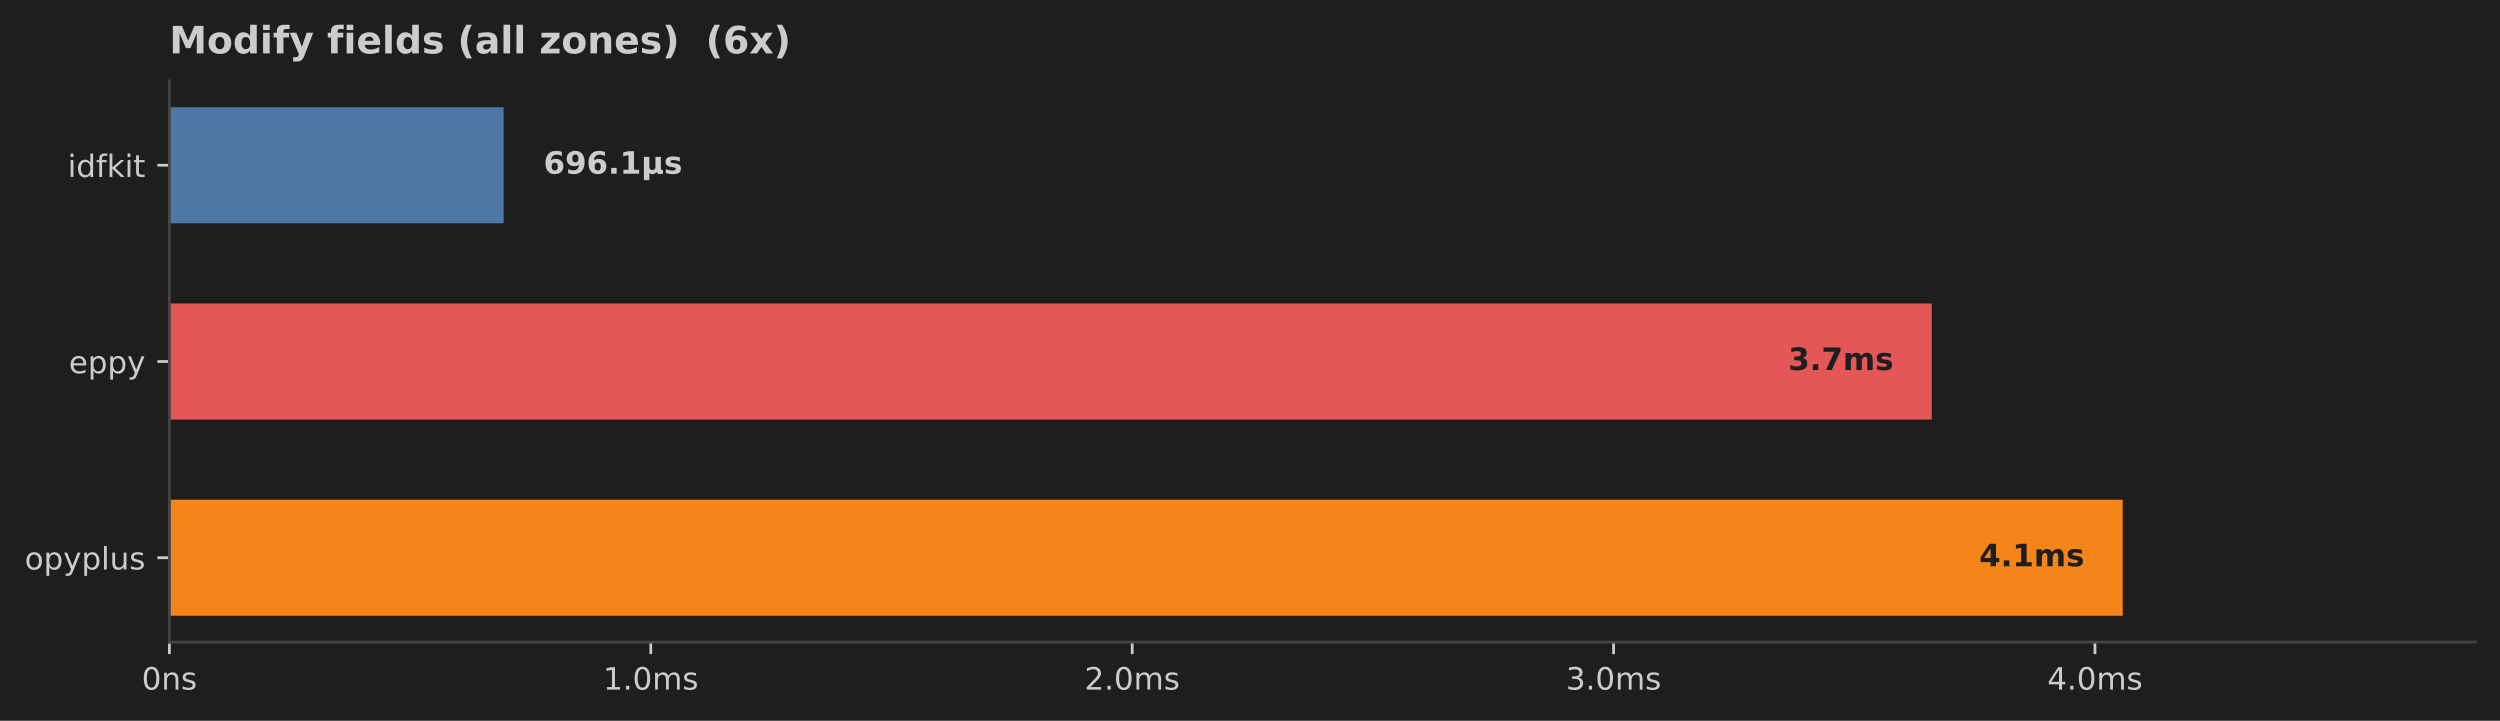
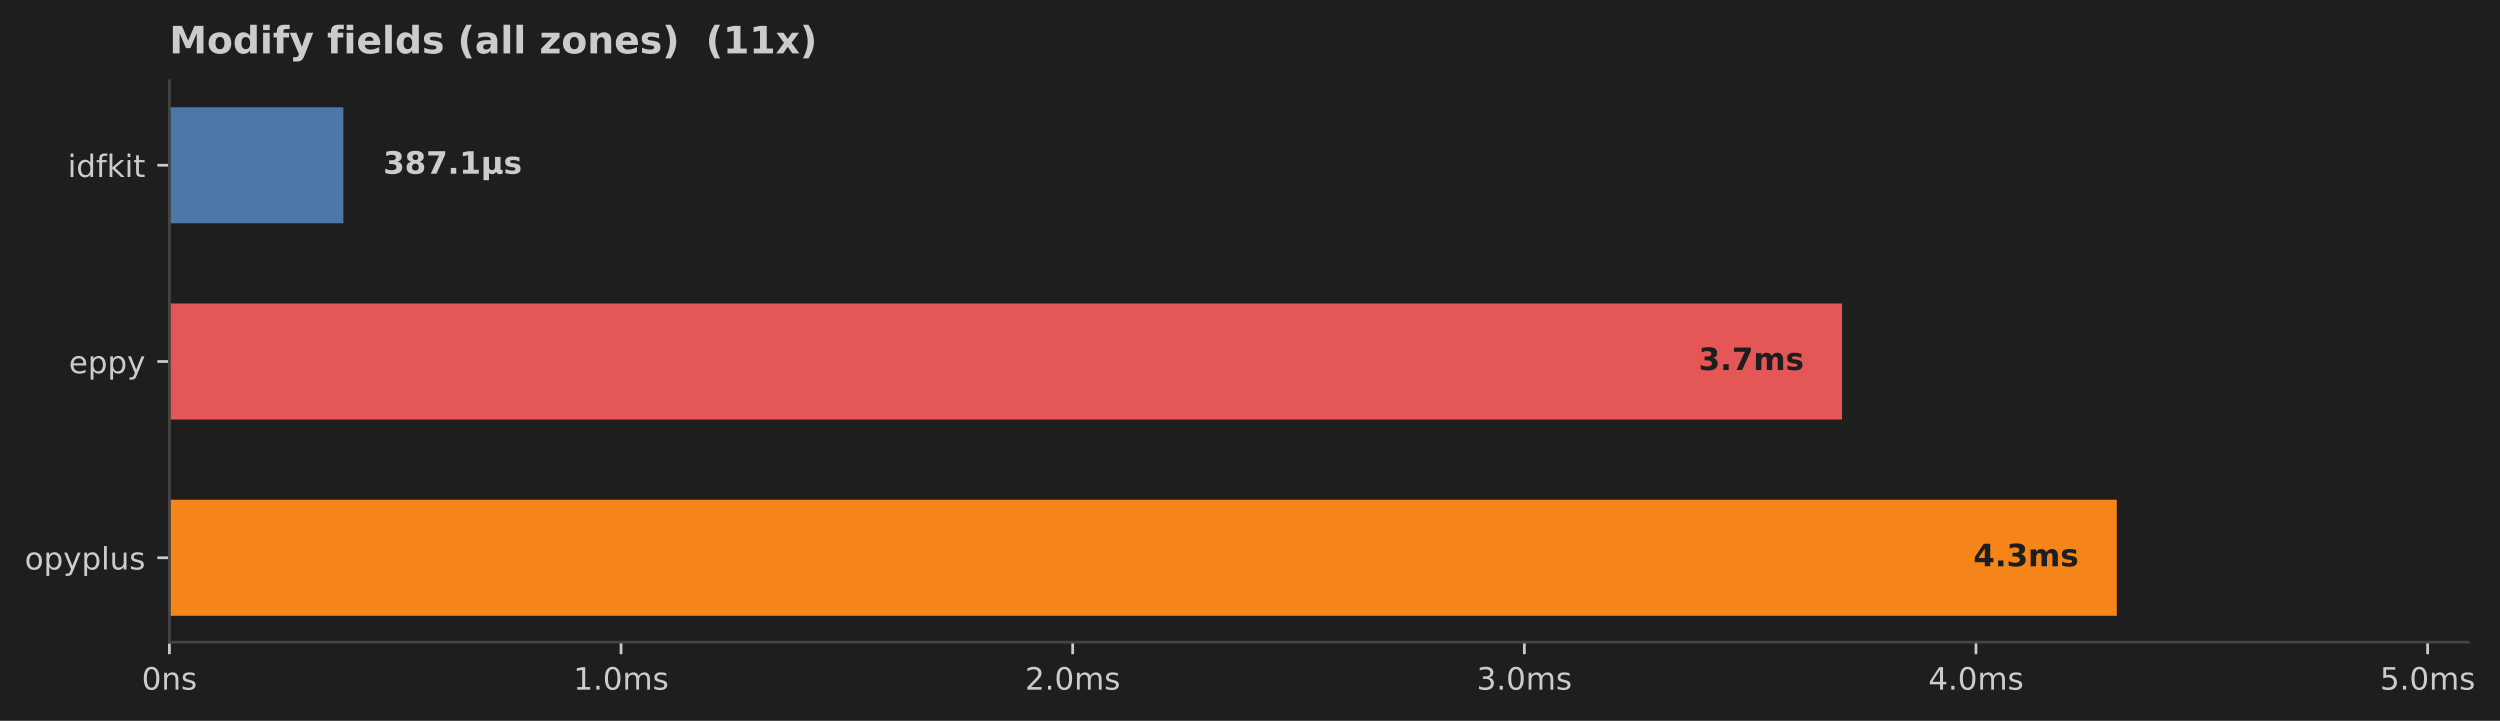
- <svg xmlns="http://www.w3.org/2000/svg" xmlns:xlink="http://www.w3.org/1999/xlink" width="728.4pt" height="210pt" viewBox="0 0 728.4 210" version="1.1">
+ <svg xmlns="http://www.w3.org/2000/svg" xmlns:xlink="http://www.w3.org/1999/xlink" width="728.365pt" height="210pt" viewBox="0 0 728.365 210" version="1.1">
  <defs>
    <style type="text/css">*{stroke-linejoin: round; stroke-linecap: butt}</style>
  </defs>
  <g id="figure_1">
    <g id="patch_1">
-       <path d="M 0 210 L 728.4 210 L 728.4 -0 L 0 -0 z " style="fill: #1e1e1e" />
+       <path d="M 0 210 L 728.365 210 L 728.365 -0 L 0 -0 z " style="fill: #1e1e1e" />
    </g>
    <g id="axes_1">
      <g id="patch_2">
-         <path d="M 49.353 187.089 L 721.2 187.089 L 721.2 23.558 L 49.353 23.558 z " style="fill: #1e1e1e" />
+         <path d="M 49.353 187.089 L 719.135 187.089 L 719.135 23.558 L 49.353 23.558 z " style="fill: #1e1e1e" />
      </g>
      <g id="patch_3">
-         <path d="M 49.353 30.992 L 146.984 30.992 L 146.984 65.299 L 49.353 65.299 z " clip-path="url(#pbf45b57bb0)" style="fill: #4c78a8; stroke: #1e1e1e; stroke-width: 0.5; stroke-linejoin: miter" />
+         <path d="M 49.353 30.992 L 100.288 30.992 L 100.288 65.299 L 49.353 65.299 z " clip-path="url(#p8f63fd88d7)" style="fill: #4c78a8; stroke: #1e1e1e; stroke-width: 0.5; stroke-linejoin: miter" />
      </g>
      <g id="patch_4">
-         <path d="M 49.353 88.17 L 563.087 88.17 L 563.087 122.477 L 49.353 122.477 z " clip-path="url(#pbf45b57bb0)" style="fill: #e45756; stroke: #1e1e1e; stroke-width: 0.5; stroke-linejoin: miter" />
+         <path d="M 49.353 88.17 L 536.927 88.17 L 536.927 122.477 L 49.353 122.477 z " clip-path="url(#p8f63fd88d7)" style="fill: #e45756; stroke: #1e1e1e; stroke-width: 0.5; stroke-linejoin: miter" />
      </g>
      <g id="patch_5">
-         <path d="M 49.353 145.349 L 618.715 145.349 L 618.715 179.656 L 49.353 179.656 z " clip-path="url(#pbf45b57bb0)" style="fill: #f58518; stroke: #1e1e1e; stroke-width: 0.5; stroke-linejoin: miter" />
+         <path d="M 49.353 145.349 L 616.965 145.349 L 616.965 179.656 L 49.353 179.656 z " clip-path="url(#p8f63fd88d7)" style="fill: #f58518; stroke: #1e1e1e; stroke-width: 0.5; stroke-linejoin: miter" />
      </g>
      <g id="matplotlib.axis_1">
        <g id="xtick_1">
          <g id="line2d_1">
            <defs>
-               <path id="m8ef21b5811" d="M 0 0 L 0 3.5 " style="stroke: #cccccc; stroke-width: 0.8" />
+               <path id="mb6bcd107f6" d="M 0 0 L 0 3.5 " style="stroke: #cccccc; stroke-width: 0.8" />
            </defs>
            <g>
-               <use xlink:href="#m8ef21b5811" x="49.353" y="187.089" style="fill: #cccccc; stroke: #cccccc; stroke-width: 0.8" />
+               <use xlink:href="#mb6bcd107f6" x="49.353" y="187.089" style="fill: #cccccc; stroke: #cccccc; stroke-width: 0.8" />
            </g>
          </g>
          <g id="text_1">
            <g style="fill: #cccccc" transform="translate(41.29422 200.9278) scale(0.09 -0.09)">
              <defs>
                <path id="DejaVuSans-30" d="M 2034 4250 Q 1547 4250 1301 3770 Q 1056 3291 1056 2328 Q 1056 1369 1301 889 Q 1547 409 2034 409 Q 2525 409 2770 889 Q 3016 1369 3016 2328 Q 3016 3291 2770 3770 Q 2525 4250 2034 4250 z M 2034 4750 Q 2819 4750 3233 4129 Q 3647 3509 3647 2328 Q 3647 1150 3233 529 Q 2819 -91 2034 -91 Q 1250 -91 836 529 Q 422 1150 422 2328 Q 422 3509 836 4129 Q 1250 4750 2034 4750 z " transform="scale(0.015625)" />
                <path id="DejaVuSans-6e" d="M 3513 2113 L 3513 0 L 2938 0 L 2938 2094 Q 2938 2591 2744 2837 Q 2550 3084 2163 3084 Q 1697 3084 1428 2787 Q 1159 2491 1159 1978 L 1159 0 L 581 0 L 581 3500 L 1159 3500 L 1159 2956 Q 1366 3272 1645 3428 Q 1925 3584 2291 3584 Q 2894 3584 3203 3211 Q 3513 2838 3513 2113 z " transform="scale(0.015625)" />
                <path id="DejaVuSans-73" d="M 2834 3397 L 2834 2853 Q 2591 2978 2328 3040 Q 2066 3103 1784 3103 Q 1356 3103 1142 2972 Q 928 2841 928 2578 Q 928 2378 1081 2264 Q 1234 2150 1697 2047 L 1894 2003 Q 2506 1872 2764 1633 Q 3022 1394 3022 966 Q 3022 478 2636 193 Q 2250 -91 1575 -91 Q 1294 -91 989 -36 Q 684 19 347 128 L 347 722 Q 666 556 975 473 Q 1284 391 1588 391 Q 1994 391 2212 530 Q 2431 669 2431 922 Q 2431 1156 2273 1281 Q 2116 1406 1581 1522 L 1381 1569 Q 847 1681 609 1914 Q 372 2147 372 2553 Q 372 3047 722 3315 Q 1072 3584 1716 3584 Q 2034 3584 2315 3537 Q 2597 3491 2834 3397 z " transform="scale(0.015625)" />
              </defs>
              <use xlink:href="#DejaVuSans-30" />
              <use xlink:href="#DejaVuSans-6e" transform="translate(63.62305 0)" />
              <use xlink:href="#DejaVuSans-73" transform="translate(127.002 0)" />
            </g>
          </g>
        </g>
        <g id="xtick_2">
          <g id="line2d_2">
            <g>
-               <use xlink:href="#m8ef21b5811" x="189.613" y="187.089" style="fill: #cccccc; stroke: #cccccc; stroke-width: 0.8" />
+               <use xlink:href="#mb6bcd107f6" x="180.939" y="187.089" style="fill: #cccccc; stroke: #cccccc; stroke-width: 0.8" />
            </g>
          </g>
          <g id="text_2">
-             <g style="fill: #cccccc" transform="translate(175.7291 200.9278) scale(0.09 -0.09)">
+             <g style="fill: #cccccc" transform="translate(167.0551 200.9278) scale(0.09 -0.09)">
              <defs>
                <path id="DejaVuSans-31" d="M 794 531 L 1825 531 L 1825 4091 L 703 3866 L 703 4441 L 1819 4666 L 2450 4666 L 2450 531 L 3481 531 L 3481 0 L 794 0 L 794 531 z " transform="scale(0.015625)" />
                <path id="DejaVuSans-2e" d="M 684 794 L 1344 794 L 1344 0 L 684 0 L 684 794 z " transform="scale(0.015625)" />
                <path id="DejaVuSans-6d" d="M 3328 2828 Q 3544 3216 3844 3400 Q 4144 3584 4550 3584 Q 5097 3584 5394 3201 Q 5691 2819 5691 2113 L 5691 0 L 5113 0 L 5113 2094 Q 5113 2597 4934 2840 Q 4756 3084 4391 3084 Q 3944 3084 3684 2787 Q 3425 2491 3425 1978 L 3425 0 L 2847 0 L 2847 2094 Q 2847 2600 2669 2842 Q 2491 3084 2119 3084 Q 1678 3084 1418 2786 Q 1159 2488 1159 1978 L 1159 0 L 581 0 L 581 3500 L 1159 3500 L 1159 2956 Q 1356 3278 1631 3431 Q 1906 3584 2284 3584 Q 2666 3584 2933 3390 Q 3200 3197 3328 2828 z " transform="scale(0.015625)" />
              </defs>
              <use xlink:href="#DejaVuSans-31" />
              <use xlink:href="#DejaVuSans-2e" transform="translate(63.62305 0)" />
              <use xlink:href="#DejaVuSans-30" transform="translate(95.41016 0)" />
              <use xlink:href="#DejaVuSans-6d" transform="translate(159.0332 0)" />
              <use xlink:href="#DejaVuSans-73" transform="translate(256.4453 0)" />
            </g>
          </g>
        </g>
        <g id="xtick_3">
          <g id="line2d_3">
            <g>
-               <use xlink:href="#m8ef21b5811" x="329.873" y="187.089" style="fill: #cccccc; stroke: #cccccc; stroke-width: 0.8" />
+               <use xlink:href="#mb6bcd107f6" x="312.525" y="187.089" style="fill: #cccccc; stroke: #cccccc; stroke-width: 0.8" />
            </g>
          </g>
          <g id="text_3">
-             <g style="fill: #cccccc" transform="translate(315.9887 200.9278) scale(0.09 -0.09)">
+             <g style="fill: #cccccc" transform="translate(298.6406 200.9278) scale(0.09 -0.09)">
              <defs>
                <path id="DejaVuSans-32" d="M 1228 531 L 3431 531 L 3431 0 L 469 0 L 469 531 Q 828 903 1448 1529 Q 2069 2156 2228 2338 Q 2531 2678 2651 2914 Q 2772 3150 2772 3378 Q 2772 3750 2511 3984 Q 2250 4219 1831 4219 Q 1534 4219 1204 4116 Q 875 4013 500 3803 L 500 4441 Q 881 4594 1212 4672 Q 1544 4750 1819 4750 Q 2544 4750 2975 4387 Q 3406 4025 3406 3419 Q 3406 3131 3298 2873 Q 3191 2616 2906 2266 Q 2828 2175 2409 1742 Q 1991 1309 1228 531 z " transform="scale(0.015625)" />
              </defs>
              <use xlink:href="#DejaVuSans-32" />
              <use xlink:href="#DejaVuSans-2e" transform="translate(63.62305 0)" />
              <use xlink:href="#DejaVuSans-30" transform="translate(95.41016 0)" />
              <use xlink:href="#DejaVuSans-6d" transform="translate(159.0332 0)" />
              <use xlink:href="#DejaVuSans-73" transform="translate(256.4453 0)" />
            </g>
          </g>
        </g>
        <g id="xtick_4">
          <g id="line2d_4">
            <g>
-               <use xlink:href="#m8ef21b5811" x="470.132" y="187.089" style="fill: #cccccc; stroke: #cccccc; stroke-width: 0.8" />
+               <use xlink:href="#mb6bcd107f6" x="444.11" y="187.089" style="fill: #cccccc; stroke: #cccccc; stroke-width: 0.8" />
            </g>
          </g>
          <g id="text_4">
-             <g style="fill: #cccccc" transform="translate(456.2483 200.9278) scale(0.09 -0.09)">
+             <g style="fill: #cccccc" transform="translate(430.2262 200.9278) scale(0.09 -0.09)">
              <defs>
                <path id="DejaVuSans-33" d="M 2597 2516 Q 3050 2419 3304 2112 Q 3559 1806 3559 1356 Q 3559 666 3084 287 Q 2609 -91 1734 -91 Q 1441 -91 1130 -33 Q 819 25 488 141 L 488 750 Q 750 597 1062 519 Q 1375 441 1716 441 Q 2309 441 2620 675 Q 2931 909 2931 1356 Q 2931 1769 2642 2001 Q 2353 2234 1838 2234 L 1294 2234 L 1294 2753 L 1863 2753 Q 2328 2753 2575 2939 Q 2822 3125 2822 3475 Q 2822 3834 2567 4026 Q 2313 4219 1838 4219 Q 1578 4219 1281 4162 Q 984 4106 628 3988 L 628 4550 Q 988 4650 1302 4700 Q 1616 4750 1894 4750 Q 2613 4750 3031 4423 Q 3450 4097 3450 3541 Q 3450 3153 3228 2886 Q 3006 2619 2597 2516 z " transform="scale(0.015625)" />
              </defs>
              <use xlink:href="#DejaVuSans-33" />
              <use xlink:href="#DejaVuSans-2e" transform="translate(63.62305 0)" />
              <use xlink:href="#DejaVuSans-30" transform="translate(95.41016 0)" />
              <use xlink:href="#DejaVuSans-6d" transform="translate(159.0332 0)" />
              <use xlink:href="#DejaVuSans-73" transform="translate(256.4453 0)" />
            </g>
          </g>
        </g>
        <g id="xtick_5">
          <g id="line2d_5">
            <g>
-               <use xlink:href="#m8ef21b5811" x="610.392" y="187.089" style="fill: #cccccc; stroke: #cccccc; stroke-width: 0.8" />
+               <use xlink:href="#mb6bcd107f6" x="575.696" y="187.089" style="fill: #cccccc; stroke: #cccccc; stroke-width: 0.8" />
            </g>
          </g>
          <g id="text_5">
-             <g style="fill: #cccccc" transform="translate(596.5079 200.9278) scale(0.09 -0.09)">
+             <g style="fill: #cccccc" transform="translate(561.8117 200.9278) scale(0.09 -0.09)">
              <defs>
                <path id="DejaVuSans-34" d="M 2419 4116 L 825 1625 L 2419 1625 L 2419 4116 z M 2253 4666 L 3047 4666 L 3047 1625 L 3713 1625 L 3713 1100 L 3047 1100 L 3047 0 L 2419 0 L 2419 1100 L 313 1100 L 313 1709 L 2253 4666 z " transform="scale(0.015625)" />
              </defs>
              <use xlink:href="#DejaVuSans-34" />
+               <use xlink:href="#DejaVuSans-2e" transform="translate(63.62305 0)" />
+               <use xlink:href="#DejaVuSans-30" transform="translate(95.41016 0)" />
+               <use xlink:href="#DejaVuSans-6d" transform="translate(159.0332 0)" />
+               <use xlink:href="#DejaVuSans-73" transform="translate(256.4453 0)" />
+             </g>
+           </g>
+         </g>
+         <g id="xtick_6">
+           <g id="line2d_6">
+             <g>
+               <use xlink:href="#mb6bcd107f6" x="707.281" y="187.089" style="fill: #cccccc; stroke: #cccccc; stroke-width: 0.8" />
+             </g>
+           </g>
+           <g id="text_6">
+             <g style="fill: #cccccc" transform="translate(693.3973 200.9278) scale(0.09 -0.09)">
+               <defs>
+                 <path id="DejaVuSans-35" d="M 691 4666 L 3169 4666 L 3169 4134 L 1269 4134 L 1269 2991 Q 1406 3038 1543 3061 Q 1681 3084 1819 3084 Q 2600 3084 3056 2656 Q 3513 2228 3513 1497 Q 3513 744 3044 326 Q 2575 -91 1722 -91 Q 1428 -91 1123 -41 Q 819 9 494 109 L 494 744 Q 775 591 1075 516 Q 1375 441 1709 441 Q 2250 441 2565 725 Q 2881 1009 2881 1497 Q 2881 1984 2565 2268 Q 2250 2553 1709 2553 Q 1456 2553 1204 2497 Q 953 2441 691 2322 L 691 4666 z " transform="scale(0.015625)" />
+               </defs>
+               <use xlink:href="#DejaVuSans-35" />
              <use xlink:href="#DejaVuSans-2e" transform="translate(63.62305 0)" />
              <use xlink:href="#DejaVuSans-30" transform="translate(95.41016 0)" />
              <use xlink:href="#DejaVuSans-6d" transform="translate(159.0332 0)" />
              <use xlink:href="#DejaVuSans-73" transform="translate(256.4453 0)" />
            </g>
          </g>
        </g>
      </g>
      <g id="matplotlib.axis_2">
        <g id="ytick_1">
-           <g id="line2d_6">
+           <g id="line2d_7">
            <defs>
-               <path id="mb70d6d1c5e" d="M 0 0 L -3.5 0 " style="stroke: #cccccc; stroke-width: 0.8" />
+               <path id="m995ea7b584" d="M 0 0 L -3.5 0 " style="stroke: #cccccc; stroke-width: 0.8" />
            </defs>
            <g>
-               <use xlink:href="#mb70d6d1c5e" x="49.353" y="48.145" style="fill: #cccccc; stroke: #cccccc; stroke-width: 0.8" />
-             </g>
-           </g>
-           <g id="text_6">
+               <use xlink:href="#m995ea7b584" x="49.353" y="48.145" style="fill: #cccccc; stroke: #cccccc; stroke-width: 0.8" />
+             </g>
+           </g>
+           <g id="text_7">
            <g style="fill: #cccccc" transform="translate(19.73109 51.5644) scale(0.09 -0.09)">
              <defs>
                <path id="DejaVuSans-69" d="M 603 3500 L 1178 3500 L 1178 0 L 603 0 L 603 3500 z M 603 4863 L 1178 4863 L 1178 4134 L 603 4134 L 603 4863 z " transform="scale(0.015625)" />
                <path id="DejaVuSans-64" d="M 2906 2969 L 2906 4863 L 3481 4863 L 3481 0 L 2906 0 L 2906 525 Q 2725 213 2448 61 Q 2172 -91 1784 -91 Q 1150 -91 751 415 Q 353 922 353 1747 Q 353 2572 751 3078 Q 1150 3584 1784 3584 Q 2172 3584 2448 3432 Q 2725 3281 2906 2969 z M 947 1747 Q 947 1113 1208 752 Q 1469 391 1925 391 Q 2381 391 2643 752 Q 2906 1113 2906 1747 Q 2906 2381 2643 2742 Q 2381 3103 1925 3103 Q 1469 3103 1208 2742 Q 947 2381 947 1747 z " transform="scale(0.015625)" />
                <path id="DejaVuSans-66" d="M 2375 4863 L 2375 4384 L 1825 4384 Q 1516 4384 1395 4259 Q 1275 4134 1275 3809 L 1275 3500 L 2222 3500 L 2222 3053 L 1275 3053 L 1275 0 L 697 0 L 697 3053 L 147 3053 L 147 3500 L 697 3500 L 697 3744 Q 697 4328 969 4595 Q 1241 4863 1831 4863 L 2375 4863 z " transform="scale(0.015625)" />
                <path id="DejaVuSans-6b" d="M 581 4863 L 1159 4863 L 1159 1991 L 2875 3500 L 3609 3500 L 1753 1863 L 3688 0 L 2938 0 L 1159 1709 L 1159 0 L 581 0 L 581 4863 z " transform="scale(0.015625)" />
                <path id="DejaVuSans-74" d="M 1172 4494 L 1172 3500 L 2356 3500 L 2356 3053 L 1172 3053 L 1172 1153 Q 1172 725 1289 603 Q 1406 481 1766 481 L 2356 481 L 2356 0 L 1766 0 Q 1100 0 847 248 Q 594 497 594 1153 L 594 3053 L 172 3053 L 172 3500 L 594 3500 L 594 4494 L 1172 4494 z " transform="scale(0.015625)" />
              </defs>
              <use xlink:href="#DejaVuSans-69" />
              <use xlink:href="#DejaVuSans-64" transform="translate(27.7832 0)" />
              <use xlink:href="#DejaVuSans-66" transform="translate(91.25977 0)" />
              <use xlink:href="#DejaVuSans-6b" transform="translate(126.4648 0)" />
              <use xlink:href="#DejaVuSans-69" transform="translate(184.375 0)" />
              <use xlink:href="#DejaVuSans-74" transform="translate(212.1582 0)" />
            </g>
          </g>
        </g>
        <g id="ytick_2">
-           <g id="line2d_7">
-             <g>
-               <use xlink:href="#mb70d6d1c5e" x="49.353" y="105.324" style="fill: #cccccc; stroke: #cccccc; stroke-width: 0.8" />
-             </g>
-           </g>
-           <g id="text_7">
+           <g id="line2d_8">
+             <g>
+               <use xlink:href="#m995ea7b584" x="49.353" y="105.324" style="fill: #cccccc; stroke: #cccccc; stroke-width: 0.8" />
+             </g>
+           </g>
+           <g id="text_8">
            <g style="fill: #cccccc" transform="translate(20.06156 108.743) scale(0.09 -0.09)">
              <defs>
                <path id="DejaVuSans-65" d="M 3597 1894 L 3597 1613 L 953 1613 Q 991 1019 1311 708 Q 1631 397 2203 397 Q 2534 397 2845 478 Q 3156 559 3463 722 L 3463 178 Q 3153 47 2828 -22 Q 2503 -91 2169 -91 Q 1331 -91 842 396 Q 353 884 353 1716 Q 353 2575 817 3079 Q 1281 3584 2069 3584 Q 2775 3584 3186 3129 Q 3597 2675 3597 1894 z M 3022 2063 Q 3016 2534 2758 2815 Q 2500 3097 2075 3097 Q 1594 3097 1305 2825 Q 1016 2553 972 2059 L 3022 2063 z " transform="scale(0.015625)" />
                <path id="DejaVuSans-70" d="M 1159 525 L 1159 -1331 L 581 -1331 L 581 3500 L 1159 3500 L 1159 2969 Q 1341 3281 1617 3432 Q 1894 3584 2278 3584 Q 2916 3584 3314 3078 Q 3713 2572 3713 1747 Q 3713 922 3314 415 Q 2916 -91 2278 -91 Q 1894 -91 1617 61 Q 1341 213 1159 525 z M 3116 1747 Q 3116 2381 2855 2742 Q 2594 3103 2138 3103 Q 1681 3103 1420 2742 Q 1159 2381 1159 1747 Q 1159 1113 1420 752 Q 1681 391 2138 391 Q 2594 391 2855 752 Q 3116 1113 3116 1747 z " transform="scale(0.015625)" />
                <path id="DejaVuSans-79" d="M 2059 -325 Q 1816 -950 1584 -1140 Q 1353 -1331 966 -1331 L 506 -1331 L 506 -850 L 844 -850 Q 1081 -850 1212 -737 Q 1344 -625 1503 -206 L 1606 56 L 191 3500 L 800 3500 L 1894 763 L 2988 3500 L 3597 3500 L 2059 -325 z " transform="scale(0.015625)" />
              </defs>
              <use xlink:href="#DejaVuSans-65" />
              <use xlink:href="#DejaVuSans-70" transform="translate(61.52344 0)" />
              <use xlink:href="#DejaVuSans-70" transform="translate(125 0)" />
              <use xlink:href="#DejaVuSans-79" transform="translate(188.4766 0)" />
            </g>
          </g>
        </g>
        <g id="ytick_3">
-           <g id="line2d_8">
-             <g>
-               <use xlink:href="#mb70d6d1c5e" x="49.353" y="162.502" style="fill: #cccccc; stroke: #cccccc; stroke-width: 0.8" />
-             </g>
-           </g>
-           <g id="text_8">
+           <g id="line2d_9">
+             <g>
+               <use xlink:href="#m995ea7b584" x="49.353" y="162.502" style="fill: #cccccc; stroke: #cccccc; stroke-width: 0.8" />
+             </g>
+           </g>
+           <g id="text_9">
            <g style="fill: #cccccc" transform="translate(7.2 165.9217) scale(0.09 -0.09)">
              <defs>
                <path id="DejaVuSans-6f" d="M 1959 3097 Q 1497 3097 1228 2736 Q 959 2375 959 1747 Q 959 1119 1226 758 Q 1494 397 1959 397 Q 2419 397 2687 759 Q 2956 1122 2956 1747 Q 2956 2369 2687 2733 Q 2419 3097 1959 3097 z M 1959 3584 Q 2709 3584 3137 3096 Q 3566 2609 3566 1747 Q 3566 888 3137 398 Q 2709 -91 1959 -91 Q 1206 -91 779 398 Q 353 888 353 1747 Q 353 2609 779 3096 Q 1206 3584 1959 3584 z " transform="scale(0.015625)" />
                <path id="DejaVuSans-6c" d="M 603 4863 L 1178 4863 L 1178 0 L 603 0 L 603 4863 z " transform="scale(0.015625)" />
                <path id="DejaVuSans-75" d="M 544 1381 L 544 3500 L 1119 3500 L 1119 1403 Q 1119 906 1312 657 Q 1506 409 1894 409 Q 2359 409 2629 706 Q 2900 1003 2900 1516 L 2900 3500 L 3475 3500 L 3475 0 L 2900 0 L 2900 538 Q 2691 219 2414 64 Q 2138 -91 1772 -91 Q 1169 -91 856 284 Q 544 659 544 1381 z M 1991 3584 L 1991 3584 z " transform="scale(0.015625)" />
              </defs>
              <use xlink:href="#DejaVuSans-6f" />
              <use xlink:href="#DejaVuSans-70" transform="translate(61.18164 0)" />
              <use xlink:href="#DejaVuSans-79" transform="translate(124.6582 0)" />
              <use xlink:href="#DejaVuSans-70" transform="translate(183.8379 0)" />
              <use xlink:href="#DejaVuSans-6c" transform="translate(247.3145 0)" />
              <use xlink:href="#DejaVuSans-75" transform="translate(275.0977 0)" />
              <use xlink:href="#DejaVuSans-73" transform="translate(338.4766 0)" />
            </g>
          </g>
        </g>
      </g>
      <g id="patch_6">
        <path d="M 49.353 187.089 L 49.353 23.558 " style="fill: none; stroke: #444444; stroke-width: 0.8; stroke-linejoin: miter; stroke-linecap: square" />
      </g>
      <g id="patch_7">
-         <path d="M 49.353 187.089 L 721.2 187.089 " style="fill: none; stroke: #444444; stroke-width: 0.8; stroke-linejoin: miter; stroke-linecap: square" />
-       </g>
-       <g id="text_9">
-         <g style="fill: #cccccc" transform="translate(158.3714 50.61869) scale(0.09 -0.09)">
+         <path d="M 49.353 187.089 L 719.135 187.089 " style="fill: none; stroke: #444444; stroke-width: 0.8; stroke-linejoin: miter; stroke-linecap: square" />
+       </g>
+       <g id="text_10">
+         <g style="fill: #cccccc" transform="translate(111.6401 50.61869) scale(0.09 -0.09)">
          <defs>
-             <path id="DejaVuSans-Bold-36" d="M 2316 2303 Q 2000 2303 1842 2098 Q 1684 1894 1684 1484 Q 1684 1075 1842 870 Q 2000 666 2316 666 Q 2634 666 2792 870 Q 2950 1075 2950 1484 Q 2950 1894 2792 2098 Q 2634 2303 2316 2303 z M 3803 4544 L 3803 3681 Q 3506 3822 3243 3889 Q 2981 3956 2731 3956 Q 2194 3956 1894 3657 Q 1594 3359 1544 2772 Q 1750 2925 1990 3001 Q 2231 3078 2516 3078 Q 3231 3078 3670 2659 Q 4109 2241 4109 1563 Q 4109 813 3618 361 Q 3128 -91 2303 -91 Q 1394 -91 895 523 Q 397 1138 397 2266 Q 397 3422 980 4083 Q 1563 4744 2578 4744 Q 2900 4744 3203 4694 Q 3506 4644 3803 4544 z " transform="scale(0.015625)" />
-             <path id="DejaVuSans-Bold-39" d="M 641 103 L 641 966 Q 928 831 1190 764 Q 1453 697 1709 697 Q 2247 697 2547 995 Q 2847 1294 2900 1881 Q 2688 1725 2447 1647 Q 2206 1569 1925 1569 Q 1209 1569 770 1986 Q 331 2403 331 3084 Q 331 3838 820 4291 Q 1309 4744 2131 4744 Q 3044 4744 3544 4128 Q 4044 3513 4044 2388 Q 4044 1231 3459 570 Q 2875 -91 1856 -91 Q 1528 -91 1228 -42 Q 928 6 641 103 z M 2125 2350 Q 2441 2350 2600 2554 Q 2759 2759 2759 3169 Q 2759 3575 2600 3781 Q 2441 3988 2125 3988 Q 1809 3988 1650 3781 Q 1491 3575 1491 3169 Q 1491 2759 1650 2554 Q 1809 2350 2125 2350 z " transform="scale(0.015625)" />
+             <path id="DejaVuSans-Bold-33" d="M 2981 2516 Q 3453 2394 3698 2092 Q 3944 1791 3944 1325 Q 3944 631 3412 270 Q 2881 -91 1863 -91 Q 1503 -91 1142 -33 Q 781 25 428 141 L 428 1069 Q 766 900 1098 814 Q 1431 728 1753 728 Q 2231 728 2486 893 Q 2741 1059 2741 1369 Q 2741 1688 2480 1852 Q 2219 2016 1709 2016 L 1228 2016 L 1228 2791 L 1734 2791 Q 2188 2791 2409 2933 Q 2631 3075 2631 3366 Q 2631 3634 2415 3781 Q 2200 3928 1806 3928 Q 1516 3928 1219 3862 Q 922 3797 628 3669 L 628 4550 Q 984 4650 1334 4700 Q 1684 4750 2022 4750 Q 2931 4750 3382 4451 Q 3834 4153 3834 3553 Q 3834 3144 3618 2883 Q 3403 2622 2981 2516 z " transform="scale(0.015625)" />
+             <path id="DejaVuSans-Bold-38" d="M 2228 2088 Q 1891 2088 1709 1903 Q 1528 1719 1528 1375 Q 1528 1031 1709 848 Q 1891 666 2228 666 Q 2563 666 2741 848 Q 2919 1031 2919 1375 Q 2919 1722 2741 1905 Q 2563 2088 2228 2088 z M 1350 2484 Q 925 2613 709 2878 Q 494 3144 494 3541 Q 494 4131 934 4440 Q 1375 4750 2228 4750 Q 3075 4750 3515 4442 Q 3956 4134 3956 3541 Q 3956 3144 3739 2878 Q 3522 2613 3097 2484 Q 3572 2353 3814 2058 Q 4056 1763 4056 1313 Q 4056 619 3595 264 Q 3134 -91 2228 -91 Q 1319 -91 855 264 Q 391 619 391 1313 Q 391 1763 633 2058 Q 875 2353 1350 2484 z M 1631 3419 Q 1631 3141 1786 2991 Q 1941 2841 2228 2841 Q 2509 2841 2662 2991 Q 2816 3141 2816 3419 Q 2816 3697 2662 3845 Q 2509 3994 2228 3994 Q 1941 3994 1786 3844 Q 1631 3694 1631 3419 z " transform="scale(0.015625)" />
+             <path id="DejaVuSans-Bold-37" d="M 428 4666 L 3944 4666 L 3944 3988 L 2125 0 L 953 0 L 2675 3781 L 428 3781 L 428 4666 z " transform="scale(0.015625)" />
            <path id="DejaVuSans-Bold-2e" d="M 653 1209 L 1778 1209 L 1778 0 L 653 0 L 653 1209 z " transform="scale(0.015625)" />
            <path id="DejaVuSans-Bold-31" d="M 750 831 L 1813 831 L 1813 3847 L 722 3622 L 722 4441 L 1806 4666 L 2950 4666 L 2950 831 L 4013 831 L 4013 0 L 750 0 L 750 831 z " transform="scale(0.015625)" />
            <path id="DejaVuSans-Bold-b5" d="M 544 -1338 L 544 3500 L 1672 3500 L 1672 1466 Q 1672 1103 1828 926 Q 1984 750 2303 750 Q 2625 750 2781 926 Q 2938 1103 2938 1466 L 2938 3500 L 4063 3500 L 4063 1159 Q 4063 938 4114 850 Q 4166 763 4288 763 Q 4344 763 4395 778 Q 4447 794 4506 831 L 4506 50 Q 4341 -22 4195 -56 Q 4050 -91 3909 -91 Q 3631 -91 3454 26 Q 3278 144 3169 403 Q 3022 156 2811 32 Q 2600 -91 2322 -91 Q 2091 -91 1928 -17 Q 1766 56 1672 206 L 1672 -1338 L 544 -1338 z " transform="scale(0.015625)" />
            <path id="DejaVuSans-Bold-73" d="M 3272 3391 L 3272 2541 Q 2913 2691 2578 2766 Q 2244 2841 1947 2841 Q 1628 2841 1473 2761 Q 1319 2681 1319 2516 Q 1319 2381 1436 2309 Q 1553 2238 1856 2203 L 2053 2175 Q 2913 2066 3209 1816 Q 3506 1566 3506 1031 Q 3506 472 3093 190 Q 2681 -91 1863 -91 Q 1516 -91 1145 -36 Q 775 19 384 128 L 384 978 Q 719 816 1070 734 Q 1422 653 1784 653 Q 2113 653 2278 743 Q 2444 834 2444 1013 Q 2444 1163 2330 1236 Q 2216 1309 1875 1350 L 1678 1375 Q 931 1469 631 1722 Q 331 1975 331 2491 Q 331 3047 712 3315 Q 1094 3584 1881 3584 Q 2191 3584 2531 3537 Q 2872 3491 3272 3391 z " transform="scale(0.015625)" />
          </defs>
-           <use xlink:href="#DejaVuSans-Bold-36" />
-           <use xlink:href="#DejaVuSans-Bold-39" transform="translate(69.58008 0)" />
-           <use xlink:href="#DejaVuSans-Bold-36" transform="translate(139.1602 0)" />
+           <use xlink:href="#DejaVuSans-Bold-33" />
+           <use xlink:href="#DejaVuSans-Bold-38" transform="translate(69.58008 0)" />
+           <use xlink:href="#DejaVuSans-Bold-37" transform="translate(139.1602 0)" />
          <use xlink:href="#DejaVuSans-Bold-2e" transform="translate(208.7402 0)" />
          <use xlink:href="#DejaVuSans-Bold-31" transform="translate(246.7285 0)" />
          <use xlink:href="#DejaVuSans-Bold-b5" transform="translate(316.3086 0)" />
          <use xlink:href="#DejaVuSans-Bold-73" transform="translate(389.8926 0)" />
        </g>
      </g>
-       <g id="text_10">
-         <g style="fill: #1e1e1e" transform="translate(521.0222 107.8072) scale(0.09 -0.09)">
+       <g id="text_11">
+         <g style="fill: #1e1e1e" transform="translate(494.8978 107.8072) scale(0.09 -0.09)">
          <defs>
-             <path id="DejaVuSans-Bold-33" d="M 2981 2516 Q 3453 2394 3698 2092 Q 3944 1791 3944 1325 Q 3944 631 3412 270 Q 2881 -91 1863 -91 Q 1503 -91 1142 -33 Q 781 25 428 141 L 428 1069 Q 766 900 1098 814 Q 1431 728 1753 728 Q 2231 728 2486 893 Q 2741 1059 2741 1369 Q 2741 1688 2480 1852 Q 2219 2016 1709 2016 L 1228 2016 L 1228 2791 L 1734 2791 Q 2188 2791 2409 2933 Q 2631 3075 2631 3366 Q 2631 3634 2415 3781 Q 2200 3928 1806 3928 Q 1516 3928 1219 3862 Q 922 3797 628 3669 L 628 4550 Q 984 4650 1334 4700 Q 1684 4750 2022 4750 Q 2931 4750 3382 4451 Q 3834 4153 3834 3553 Q 3834 3144 3618 2883 Q 3403 2622 2981 2516 z " transform="scale(0.015625)" />
-             <path id="DejaVuSans-Bold-37" d="M 428 4666 L 3944 4666 L 3944 3988 L 2125 0 L 953 0 L 2675 3781 L 428 3781 L 428 4666 z " transform="scale(0.015625)" />
            <path id="DejaVuSans-Bold-6d" d="M 3781 2919 Q 3994 3244 4286 3414 Q 4578 3584 4928 3584 Q 5531 3584 5847 3212 Q 6163 2841 6163 2131 L 6163 0 L 5038 0 L 5038 1825 Q 5041 1866 5042 1909 Q 5044 1953 5044 2034 Q 5044 2406 4934 2573 Q 4825 2741 4581 2741 Q 4263 2741 4089 2478 Q 3916 2216 3909 1719 L 3909 0 L 2784 0 L 2784 1825 Q 2784 2406 2684 2573 Q 2584 2741 2328 2741 Q 2006 2741 1831 2477 Q 1656 2213 1656 1722 L 1656 0 L 531 0 L 531 3500 L 1656 3500 L 1656 2988 Q 1863 3284 2130 3434 Q 2397 3584 2719 3584 Q 3081 3584 3359 3409 Q 3638 3234 3781 2919 z " transform="scale(0.015625)" />
          </defs>
          <use xlink:href="#DejaVuSans-Bold-33" />
          <use xlink:href="#DejaVuSans-Bold-2e" transform="translate(69.58008 0)" />
          <use xlink:href="#DejaVuSans-Bold-37" transform="translate(107.5684 0)" />
          <use xlink:href="#DejaVuSans-Bold-6d" transform="translate(177.1484 0)" />
          <use xlink:href="#DejaVuSans-Bold-73" transform="translate(281.3477 0)" />
        </g>
      </g>
-       <g id="text_11">
-         <g style="fill: #1e1e1e" transform="translate(576.65 164.9858) scale(0.09 -0.09)">
+       <g id="text_12">
+         <g style="fill: #1e1e1e" transform="translate(574.9356 164.9858) scale(0.09 -0.09)">
          <defs>
            <path id="DejaVuSans-Bold-34" d="M 2356 3675 L 1038 1722 L 2356 1722 L 2356 3675 z M 2156 4666 L 3494 4666 L 3494 1722 L 4159 1722 L 4159 850 L 3494 850 L 3494 0 L 2356 0 L 2356 850 L 288 850 L 288 1881 L 2156 4666 z " transform="scale(0.015625)" />
          </defs>
          <use xlink:href="#DejaVuSans-Bold-34" />
          <use xlink:href="#DejaVuSans-Bold-2e" transform="translate(69.58008 0)" />
-           <use xlink:href="#DejaVuSans-Bold-31" transform="translate(107.5684 0)" />
+           <use xlink:href="#DejaVuSans-Bold-33" transform="translate(107.5684 0)" />
          <use xlink:href="#DejaVuSans-Bold-6d" transform="translate(177.1484 0)" />
          <use xlink:href="#DejaVuSans-Bold-73" transform="translate(281.3477 0)" />
        </g>
      </g>
-       <g id="text_12">
+       <g id="text_13">
        <g style="fill: #cccccc" transform="translate(49.35344 15.55828) scale(0.11 -0.11)">
          <defs>
            <path id="DejaVuSans-Bold-4d" d="M 588 4666 L 2119 4666 L 3181 2169 L 4250 4666 L 5778 4666 L 5778 0 L 4641 0 L 4641 3413 L 3566 897 L 2803 897 L 1728 3413 L 1728 0 L 588 0 L 588 4666 z " transform="scale(0.015625)" />
            <path id="DejaVuSans-Bold-6f" d="M 2203 2784 Q 1831 2784 1636 2517 Q 1441 2250 1441 1747 Q 1441 1244 1636 976 Q 1831 709 2203 709 Q 2569 709 2762 976 Q 2956 1244 2956 1747 Q 2956 2250 2762 2517 Q 2569 2784 2203 2784 z M 2203 3584 Q 3106 3584 3614 3096 Q 4122 2609 4122 1747 Q 4122 884 3614 396 Q 3106 -91 2203 -91 Q 1297 -91 786 396 Q 275 884 275 1747 Q 275 2609 786 3096 Q 1297 3584 2203 3584 z " transform="scale(0.015625)" />
            <path id="DejaVuSans-Bold-64" d="M 2919 2988 L 2919 4863 L 4044 4863 L 4044 0 L 2919 0 L 2919 506 Q 2688 197 2409 53 Q 2131 -91 1766 -91 Q 1119 -91 703 423 Q 288 938 288 1747 Q 288 2556 703 3070 Q 1119 3584 1766 3584 Q 2128 3584 2408 3439 Q 2688 3294 2919 2988 z M 2181 722 Q 2541 722 2730 984 Q 2919 1247 2919 1747 Q 2919 2247 2730 2509 Q 2541 2772 2181 2772 Q 1825 2772 1636 2509 Q 1447 2247 1447 1747 Q 1447 1247 1636 984 Q 1825 722 2181 722 z " transform="scale(0.015625)" />
            <path id="DejaVuSans-Bold-69" d="M 538 3500 L 1656 3500 L 1656 0 L 538 0 L 538 3500 z M 538 4863 L 1656 4863 L 1656 3950 L 538 3950 L 538 4863 z " transform="scale(0.015625)" />
            <path id="DejaVuSans-Bold-66" d="M 2841 4863 L 2841 4128 L 2222 4128 Q 1984 4128 1890 4042 Q 1797 3956 1797 3744 L 1797 3500 L 2753 3500 L 2753 2700 L 1797 2700 L 1797 0 L 678 0 L 678 2700 L 122 2700 L 122 3500 L 678 3500 L 678 3744 Q 678 4316 997 4589 Q 1316 4863 1984 4863 L 2841 4863 z " transform="scale(0.015625)" />
            <path id="DejaVuSans-Bold-79" d="M 78 3500 L 1197 3500 L 2138 1125 L 2938 3500 L 4056 3500 L 2584 -331 Q 2363 -916 2067 -1148 Q 1772 -1381 1288 -1381 L 641 -1381 L 641 -647 L 991 -647 Q 1275 -647 1404 -556 Q 1534 -466 1606 -231 L 1638 -134 L 78 3500 z " transform="scale(0.015625)" />
            <path id="DejaVuSans-Bold-20" transform="scale(0.015625)" />
            <path id="DejaVuSans-Bold-65" d="M 4031 1759 L 4031 1441 L 1416 1441 Q 1456 1047 1700 850 Q 1944 653 2381 653 Q 2734 653 3104 758 Q 3475 863 3866 1075 L 3866 213 Q 3469 63 3072 -14 Q 2675 -91 2278 -91 Q 1328 -91 801 392 Q 275 875 275 1747 Q 275 2603 792 3093 Q 1309 3584 2216 3584 Q 3041 3584 3536 3087 Q 4031 2591 4031 1759 z M 2881 2131 Q 2881 2450 2695 2645 Q 2509 2841 2209 2841 Q 1884 2841 1681 2658 Q 1478 2475 1428 2131 L 2881 2131 z " transform="scale(0.015625)" />
            <path id="DejaVuSans-Bold-6c" d="M 538 4863 L 1656 4863 L 1656 0 L 538 0 L 538 4863 z " transform="scale(0.015625)" />
            <path id="DejaVuSans-Bold-28" d="M 2413 -844 L 1484 -844 Q 1006 -72 778 623 Q 550 1319 550 2003 Q 550 2688 779 3389 Q 1009 4091 1484 4856 L 2413 4856 Q 2013 4116 1813 3408 Q 1613 2700 1613 2009 Q 1613 1319 1811 609 Q 2009 -100 2413 -844 z " transform="scale(0.015625)" />
            <path id="DejaVuSans-Bold-61" d="M 2106 1575 Q 1756 1575 1579 1456 Q 1403 1338 1403 1106 Q 1403 894 1545 773 Q 1688 653 1941 653 Q 2256 653 2472 879 Q 2688 1106 2688 1447 L 2688 1575 L 2106 1575 z M 3816 1997 L 3816 0 L 2688 0 L 2688 519 Q 2463 200 2181 54 Q 1900 -91 1497 -91 Q 953 -91 614 226 Q 275 544 275 1050 Q 275 1666 698 1953 Q 1122 2241 2028 2241 L 2688 2241 L 2688 2328 Q 2688 2594 2478 2717 Q 2269 2841 1825 2841 Q 1466 2841 1156 2769 Q 847 2697 581 2553 L 581 3406 Q 941 3494 1303 3539 Q 1666 3584 2028 3584 Q 2975 3584 3395 3211 Q 3816 2838 3816 1997 z " transform="scale(0.015625)" />
            <path id="DejaVuSans-Bold-7a" d="M 366 3500 L 3419 3500 L 3419 2719 L 1575 800 L 3419 800 L 3419 0 L 288 0 L 288 781 L 2131 2700 L 366 2700 L 366 3500 z " transform="scale(0.015625)" />
            <path id="DejaVuSans-Bold-6e" d="M 4056 2131 L 4056 0 L 2931 0 L 2931 347 L 2931 1631 Q 2931 2084 2911 2256 Q 2891 2428 2841 2509 Q 2775 2619 2662 2680 Q 2550 2741 2406 2741 Q 2056 2741 1856 2470 Q 1656 2200 1656 1722 L 1656 0 L 538 0 L 538 3500 L 1656 3500 L 1656 2988 Q 1909 3294 2193 3439 Q 2478 3584 2822 3584 Q 3428 3584 3742 3212 Q 4056 2841 4056 2131 z " transform="scale(0.015625)" />
            <path id="DejaVuSans-Bold-29" d="M 513 -844 Q 913 -100 1113 609 Q 1313 1319 1313 2009 Q 1313 2700 1113 3408 Q 913 4116 513 4856 L 1441 4856 Q 1916 4091 2145 3389 Q 2375 2688 2375 2003 Q 2375 1319 2147 623 Q 1919 -72 1441 -844 L 513 -844 z " transform="scale(0.015625)" />
            <path id="DejaVuSans-Bold-78" d="M 1422 1791 L 159 3500 L 1344 3500 L 2059 2463 L 2784 3500 L 3969 3500 L 2706 1797 L 4031 0 L 2847 0 L 2059 1106 L 1281 0 L 97 0 L 1422 1791 z " transform="scale(0.015625)" />
          </defs>
          <use xlink:href="#DejaVuSans-Bold-4d" />
          <use xlink:href="#DejaVuSans-Bold-6f" transform="translate(99.51172 0)" />
          <use xlink:href="#DejaVuSans-Bold-64" transform="translate(168.2129 0)" />
          <use xlink:href="#DejaVuSans-Bold-69" transform="translate(239.7949 0)" />
          <use xlink:href="#DejaVuSans-Bold-66" transform="translate(274.0723 0)" />
          <use xlink:href="#DejaVuSans-Bold-79" transform="translate(317.5781 0)" />
          <use xlink:href="#DejaVuSans-Bold-20" transform="translate(382.7637 0)" />
          <use xlink:href="#DejaVuSans-Bold-66" transform="translate(417.5781 0)" />
          <use xlink:href="#DejaVuSans-Bold-69" transform="translate(461.084 0)" />
          <use xlink:href="#DejaVuSans-Bold-65" transform="translate(495.3613 0)" />
          <use xlink:href="#DejaVuSans-Bold-6c" transform="translate(563.1836 0)" />
          <use xlink:href="#DejaVuSans-Bold-64" transform="translate(597.4609 0)" />
          <use xlink:href="#DejaVuSans-Bold-73" transform="translate(669.043 0)" />
          <use xlink:href="#DejaVuSans-Bold-20" transform="translate(728.5645 0)" />
          <use xlink:href="#DejaVuSans-Bold-28" transform="translate(763.3789 0)" />
          <use xlink:href="#DejaVuSans-Bold-61" transform="translate(809.082 0)" />
          <use xlink:href="#DejaVuSans-Bold-6c" transform="translate(876.5625 0)" />
          <use xlink:href="#DejaVuSans-Bold-6c" transform="translate(910.8398 0)" />
          <use xlink:href="#DejaVuSans-Bold-20" transform="translate(945.1172 0)" />
          <use xlink:href="#DejaVuSans-Bold-7a" transform="translate(979.9316 0)" />
          <use xlink:href="#DejaVuSans-Bold-6f" transform="translate(1038.135 0)" />
          <use xlink:href="#DejaVuSans-Bold-6e" transform="translate(1106.836 0)" />
          <use xlink:href="#DejaVuSans-Bold-65" transform="translate(1178.027 0)" />
          <use xlink:href="#DejaVuSans-Bold-73" transform="translate(1245.85 0)" />
          <use xlink:href="#DejaVuSans-Bold-29" transform="translate(1305.371 0)" />
          <use xlink:href="#DejaVuSans-Bold-20" transform="translate(1351.074 0)" />
          <use xlink:href="#DejaVuSans-Bold-20" transform="translate(1385.889 0)" />
          <use xlink:href="#DejaVuSans-Bold-28" transform="translate(1420.703 0)" />
-           <use xlink:href="#DejaVuSans-Bold-36" transform="translate(1466.406 0)" />
-           <use xlink:href="#DejaVuSans-Bold-78" transform="translate(1535.986 0)" />
-           <use xlink:href="#DejaVuSans-Bold-29" transform="translate(1600.488 0)" />
+           <use xlink:href="#DejaVuSans-Bold-31" transform="translate(1466.406 0)" />
+           <use xlink:href="#DejaVuSans-Bold-31" transform="translate(1535.986 0)" />
+           <use xlink:href="#DejaVuSans-Bold-78" transform="translate(1605.566 0)" />
+           <use xlink:href="#DejaVuSans-Bold-29" transform="translate(1670.068 0)" />
        </g>
      </g>
    </g>
  </g>
  <defs>
-     <clipPath id="pbf45b57bb0">
-       <rect x="49.353" y="23.558" width="671.846" height="163.531" />
+     <clipPath id="p8f63fd88d7">
+       <rect x="49.353" y="23.558" width="669.782" height="163.531" />
    </clipPath>
  </defs>
</svg>
